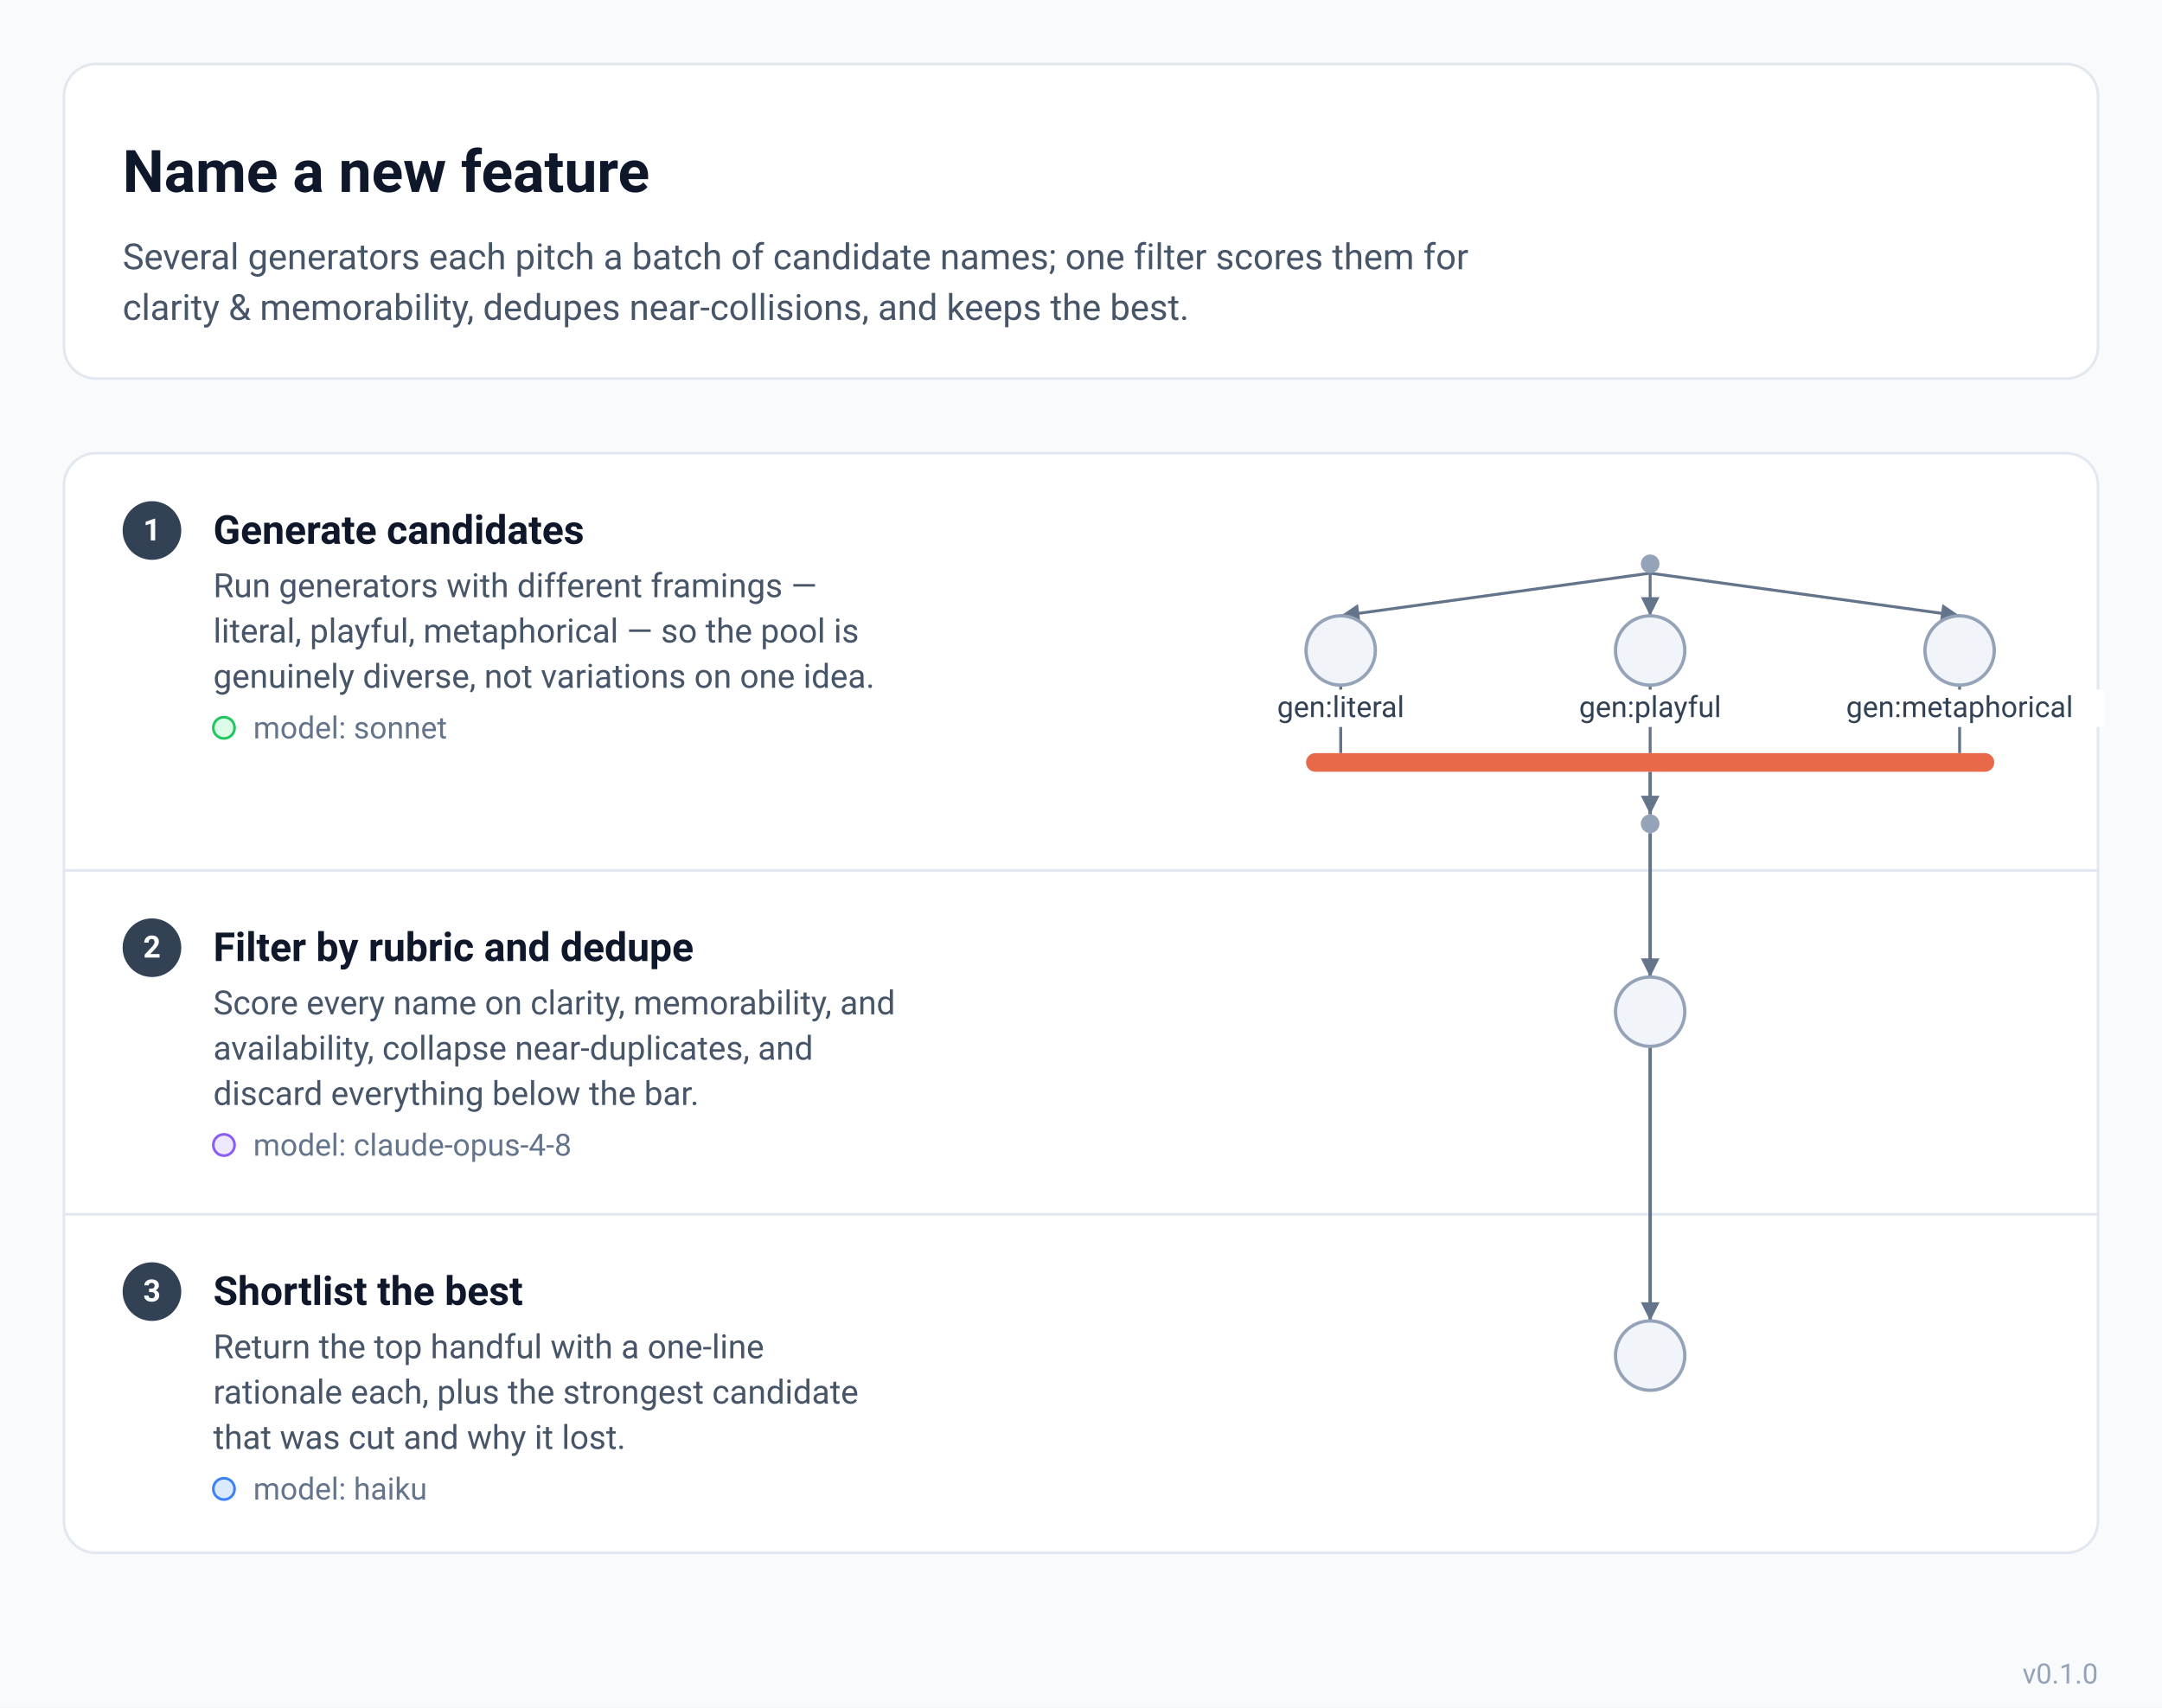
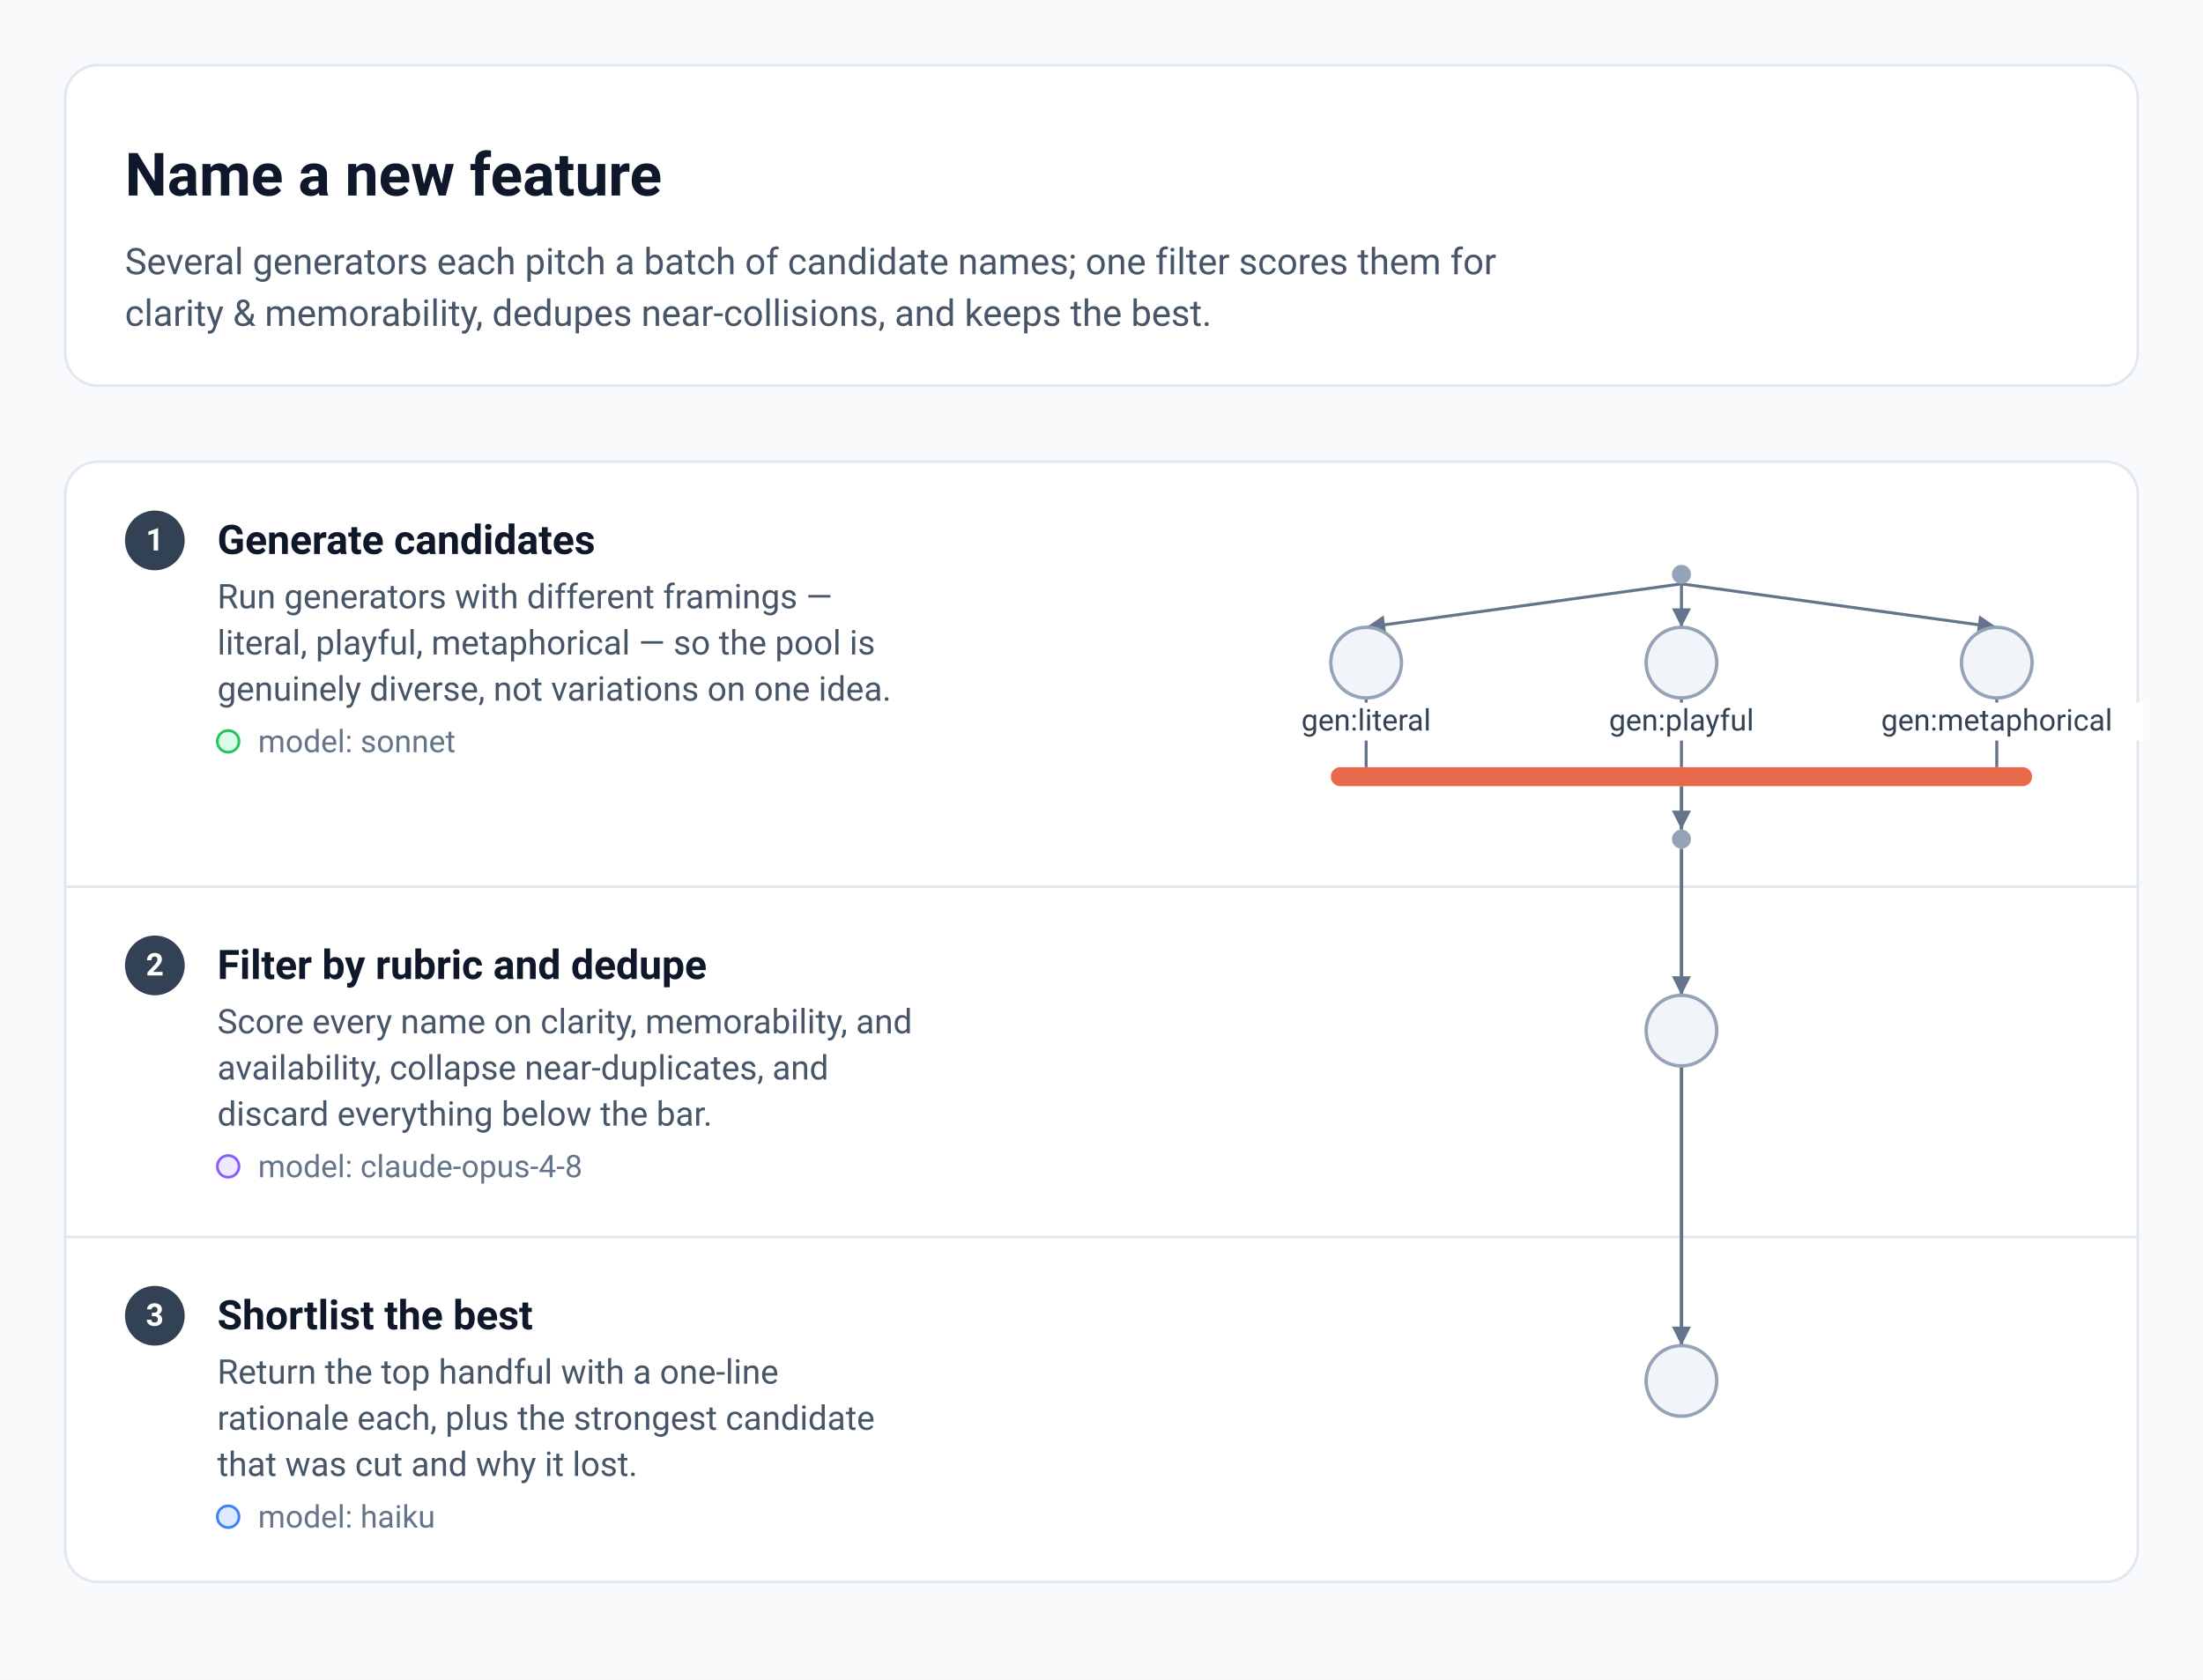
- <svg xmlns="http://www.w3.org/2000/svg" width="811" height="640.5" viewBox="0 0 811 640.5" font-family="-apple-system, BlinkMacSystemFont, 'Segoe UI', Roboto, Helvetica, Arial, sans-serif">
-   <rect width="811" height="640.5" fill="#f8fafc" />
+ <svg xmlns="http://www.w3.org/2000/svg" width="811" height="618.5" viewBox="0 0 811 618.5" font-family="-apple-system, BlinkMacSystemFont, 'Segoe UI', Roboto, Helvetica, Arial, sans-serif">
+   <rect width="811" height="618.5" fill="#f8fafc" />
  <g transform="translate(0 24)">
    <g class="header-card">
      <rect x="24" y="0" width="763" height="118" rx="12" fill="#ffffff" stroke="#e2e8f0" stroke-width="1" />
      <text x="46" y="48" font-size="22" fill="#0f172a" font-weight="700">Name a new feature</text>
      <text x="46" y="77" font-size="13.5" fill="#475569">Several generators each pitch a batch of candidate names; one filter scores them for</text>
      <text x="46" y="96" font-size="13.5" fill="#475569">clarity &amp; memorability, dedupes near-collisions, and keeps the best.</text>
    </g>
  </g>
  <g transform="translate(0 158)">
    <rect x="24" y="12" width="763" height="412.5" rx="12" fill="#ffffff" stroke="#e2e8f0" stroke-width="1" />
    <g class="swimlane" />
    <g class="swimlane">
      <line x1="24" y1="168.5" x2="787" y2="168.5" stroke="#e2e8f0" stroke-width="1" />
    </g>
    <g class="swimlane">
      <line x1="24" y1="297.5" x2="787" y2="297.5" stroke="#e2e8f0" stroke-width="1" />
    </g>
    <g transform="translate(0 12)">
      <g class="lane-label">
        <circle cx="57" cy="29" r="11" fill="#334155" />
        <text x="57" y="32.7" font-size="11.5" fill="#ffffff" font-weight="700" text-anchor="middle">1</text>
        <text x="80" y="34" font-size="15" fill="#0f172a" font-weight="700">Generate candidates</text>
        <text x="80" y="54" font-size="12.5" fill="#475569">Run generators with different framings —</text>
        <text x="80" y="71" font-size="12.5" fill="#475569">literal, playful, metaphorical — so the pool is</text>
        <text x="80" y="88" font-size="12.5" fill="#475569">genuinely diverse, not variations on one idea.</text>
        <circle cx="84" cy="103" r="4" fill="#dcfce7" stroke="#22c55e" stroke-width="1" />
        <text x="95" y="107" font-size="11.5" fill="#64748b">model: sonnet</text>
      </g>
    </g>
    <g transform="translate(0 168.5)">
      <g class="lane-label">
        <circle cx="57" cy="29" r="11" fill="#334155" />
        <text x="57" y="32.7" font-size="11.5" fill="#ffffff" font-weight="700" text-anchor="middle">2</text>
        <text x="80" y="34" font-size="15" fill="#0f172a" font-weight="700">Filter by rubric and dedupe</text>
        <text x="80" y="54" font-size="12.5" fill="#475569">Score every name on clarity, memorability, and</text>
        <text x="80" y="71" font-size="12.5" fill="#475569">availability, collapse near-duplicates, and</text>
        <text x="80" y="88" font-size="12.5" fill="#475569">discard everything below the bar.</text>
        <circle cx="84" cy="103" r="4" fill="#ede9fe" stroke="#8b5cf6" stroke-width="1" />
        <text x="95" y="107" font-size="11.5" fill="#64748b">model: claude-opus-4-8</text>
      </g>
    </g>
    <g transform="translate(0 297.5)">
      <g class="lane-label">
        <circle cx="57" cy="29" r="11" fill="#334155" />
        <text x="57" y="32.7" font-size="11.5" fill="#ffffff" font-weight="700" text-anchor="middle">3</text>
        <text x="80" y="34" font-size="15" fill="#0f172a" font-weight="700">Shortlist the best</text>
        <text x="80" y="54" font-size="12.5" fill="#475569">Return the top handful with a one-line</text>
        <text x="80" y="71" font-size="12.5" fill="#475569">rationale each, plus the strongest candidate</text>
        <text x="80" y="88" font-size="12.5" fill="#475569">that was cut and why it lost.</text>
        <circle cx="84" cy="103" r="4" fill="#dbeafe" stroke="#3b82f6" stroke-width="1" />
        <text x="95" y="107" font-size="11.5" fill="#64748b">model: haiku</text>
      </g>
    </g>
    <g class="topology" transform="translate(315 0)">
      <g class="edge">
        <path d="M 304 57 L 187.92 73" fill="none" stroke="#64748b" stroke-width="1.1" />
        <polygon points="187.92,73 194.38,68.58 195.33,75.51" fill="#64748b" />
      </g>
      <g class="edge">
        <path d="M 304 57 L 304 73" fill="none" stroke="#64748b" stroke-width="1.1" />
        <polygon points="304,73 300.5,66 307.5,66" fill="#64748b" />
      </g>
      <g class="edge">
        <path d="M 304 57 L 420.08 73" fill="none" stroke="#64748b" stroke-width="1.1" />
        <polygon points="420.08,73 412.67,75.51 413.62,68.58" fill="#64748b" />
      </g>
      <g class="edge">
        <path d="M 187.92 99 L 187.92 124.5" fill="none" stroke="#64748b" stroke-width="1.1" />
      </g>
      <g class="edge">
        <path d="M 304 99 L 304 124.5" fill="none" stroke="#64748b" stroke-width="1.1" />
      </g>
      <g class="edge">
        <path d="M 420.08 99 L 420.08 124.5" fill="none" stroke="#64748b" stroke-width="1.1" />
      </g>
      <g class="edge">
        <path d="M 304 131.5 L 304 147.5" fill="none" stroke="#64748b" stroke-width="1.3" />
        <polygon points="304,147.5 300.5,140.5 307.5,140.5" fill="#64748b" />
      </g>
      <g class="edge">
        <path d="M 304 154.5 L 304 208.5" fill="none" stroke="#64748b" stroke-width="1.3" />
        <polygon points="304,208.5 300.5,201.5 307.5,201.5" fill="#64748b" />
      </g>
      <g class="edge">
        <path d="M 304 234.5 L 304 337.5" fill="none" stroke="#64748b" stroke-width="1.3" />
        <polygon points="304,337.5 300.5,330.5 307.5,330.5" fill="#64748b" />
      </g>
      <circle class="hub" cx="304" cy="53.5" r="3.5" fill="#94a3b8" />
      <g class="agent-node">
        <circle cx="187.92" cy="86" r="13" fill="#f1f5f9" stroke="#94a3b8" stroke-width="1.25" />
        <rect x="149.83" y="100.7" width="76.18" height="14" fill="#ffffff" />
        <text x="187.92" y="111" font-size="11" fill="#334155" text-anchor="middle">gen:literal</text>
      </g>
      <g class="agent-node">
        <circle cx="304" cy="86" r="13" fill="#f1f5f9" stroke="#94a3b8" stroke-width="1.25" />
        <rect x="265.91" y="100.7" width="76.18" height="14" fill="#ffffff" />
        <text x="304" y="111" font-size="11" fill="#334155" text-anchor="middle">gen:playful</text>
      </g>
      <g class="agent-node">
        <circle cx="420.08" cy="86" r="13" fill="#f1f5f9" stroke="#94a3b8" stroke-width="1.25" />
        <rect x="366.04" y="100.7" width="108.08" height="14" fill="#ffffff" />
        <text x="420.08" y="111" font-size="11" fill="#334155" text-anchor="middle">gen:metaphorical</text>
      </g>
      <rect class="barrier" x="174.92" y="124.5" width="258.16" height="7" rx="3.5" fill="#e8694a" />
      <circle class="hub" cx="304" cy="151" r="3.5" fill="#94a3b8" />
      <g class="agent-node">
        <circle cx="304" cy="221.5" r="13" fill="#f1f5f9" stroke="#94a3b8" stroke-width="1.25" />
      </g>
      <g class="agent-node">
        <circle cx="304" cy="350.5" r="13" fill="#f1f5f9" stroke="#94a3b8" stroke-width="1.25" />
      </g>
    </g>
  </g>
-   <g class="provenance">
-     <text x="787" y="631.5" font-size="10.5" fill="#94a3b8" text-anchor="end">v0.1.0</text>
-   </g>
</svg>
